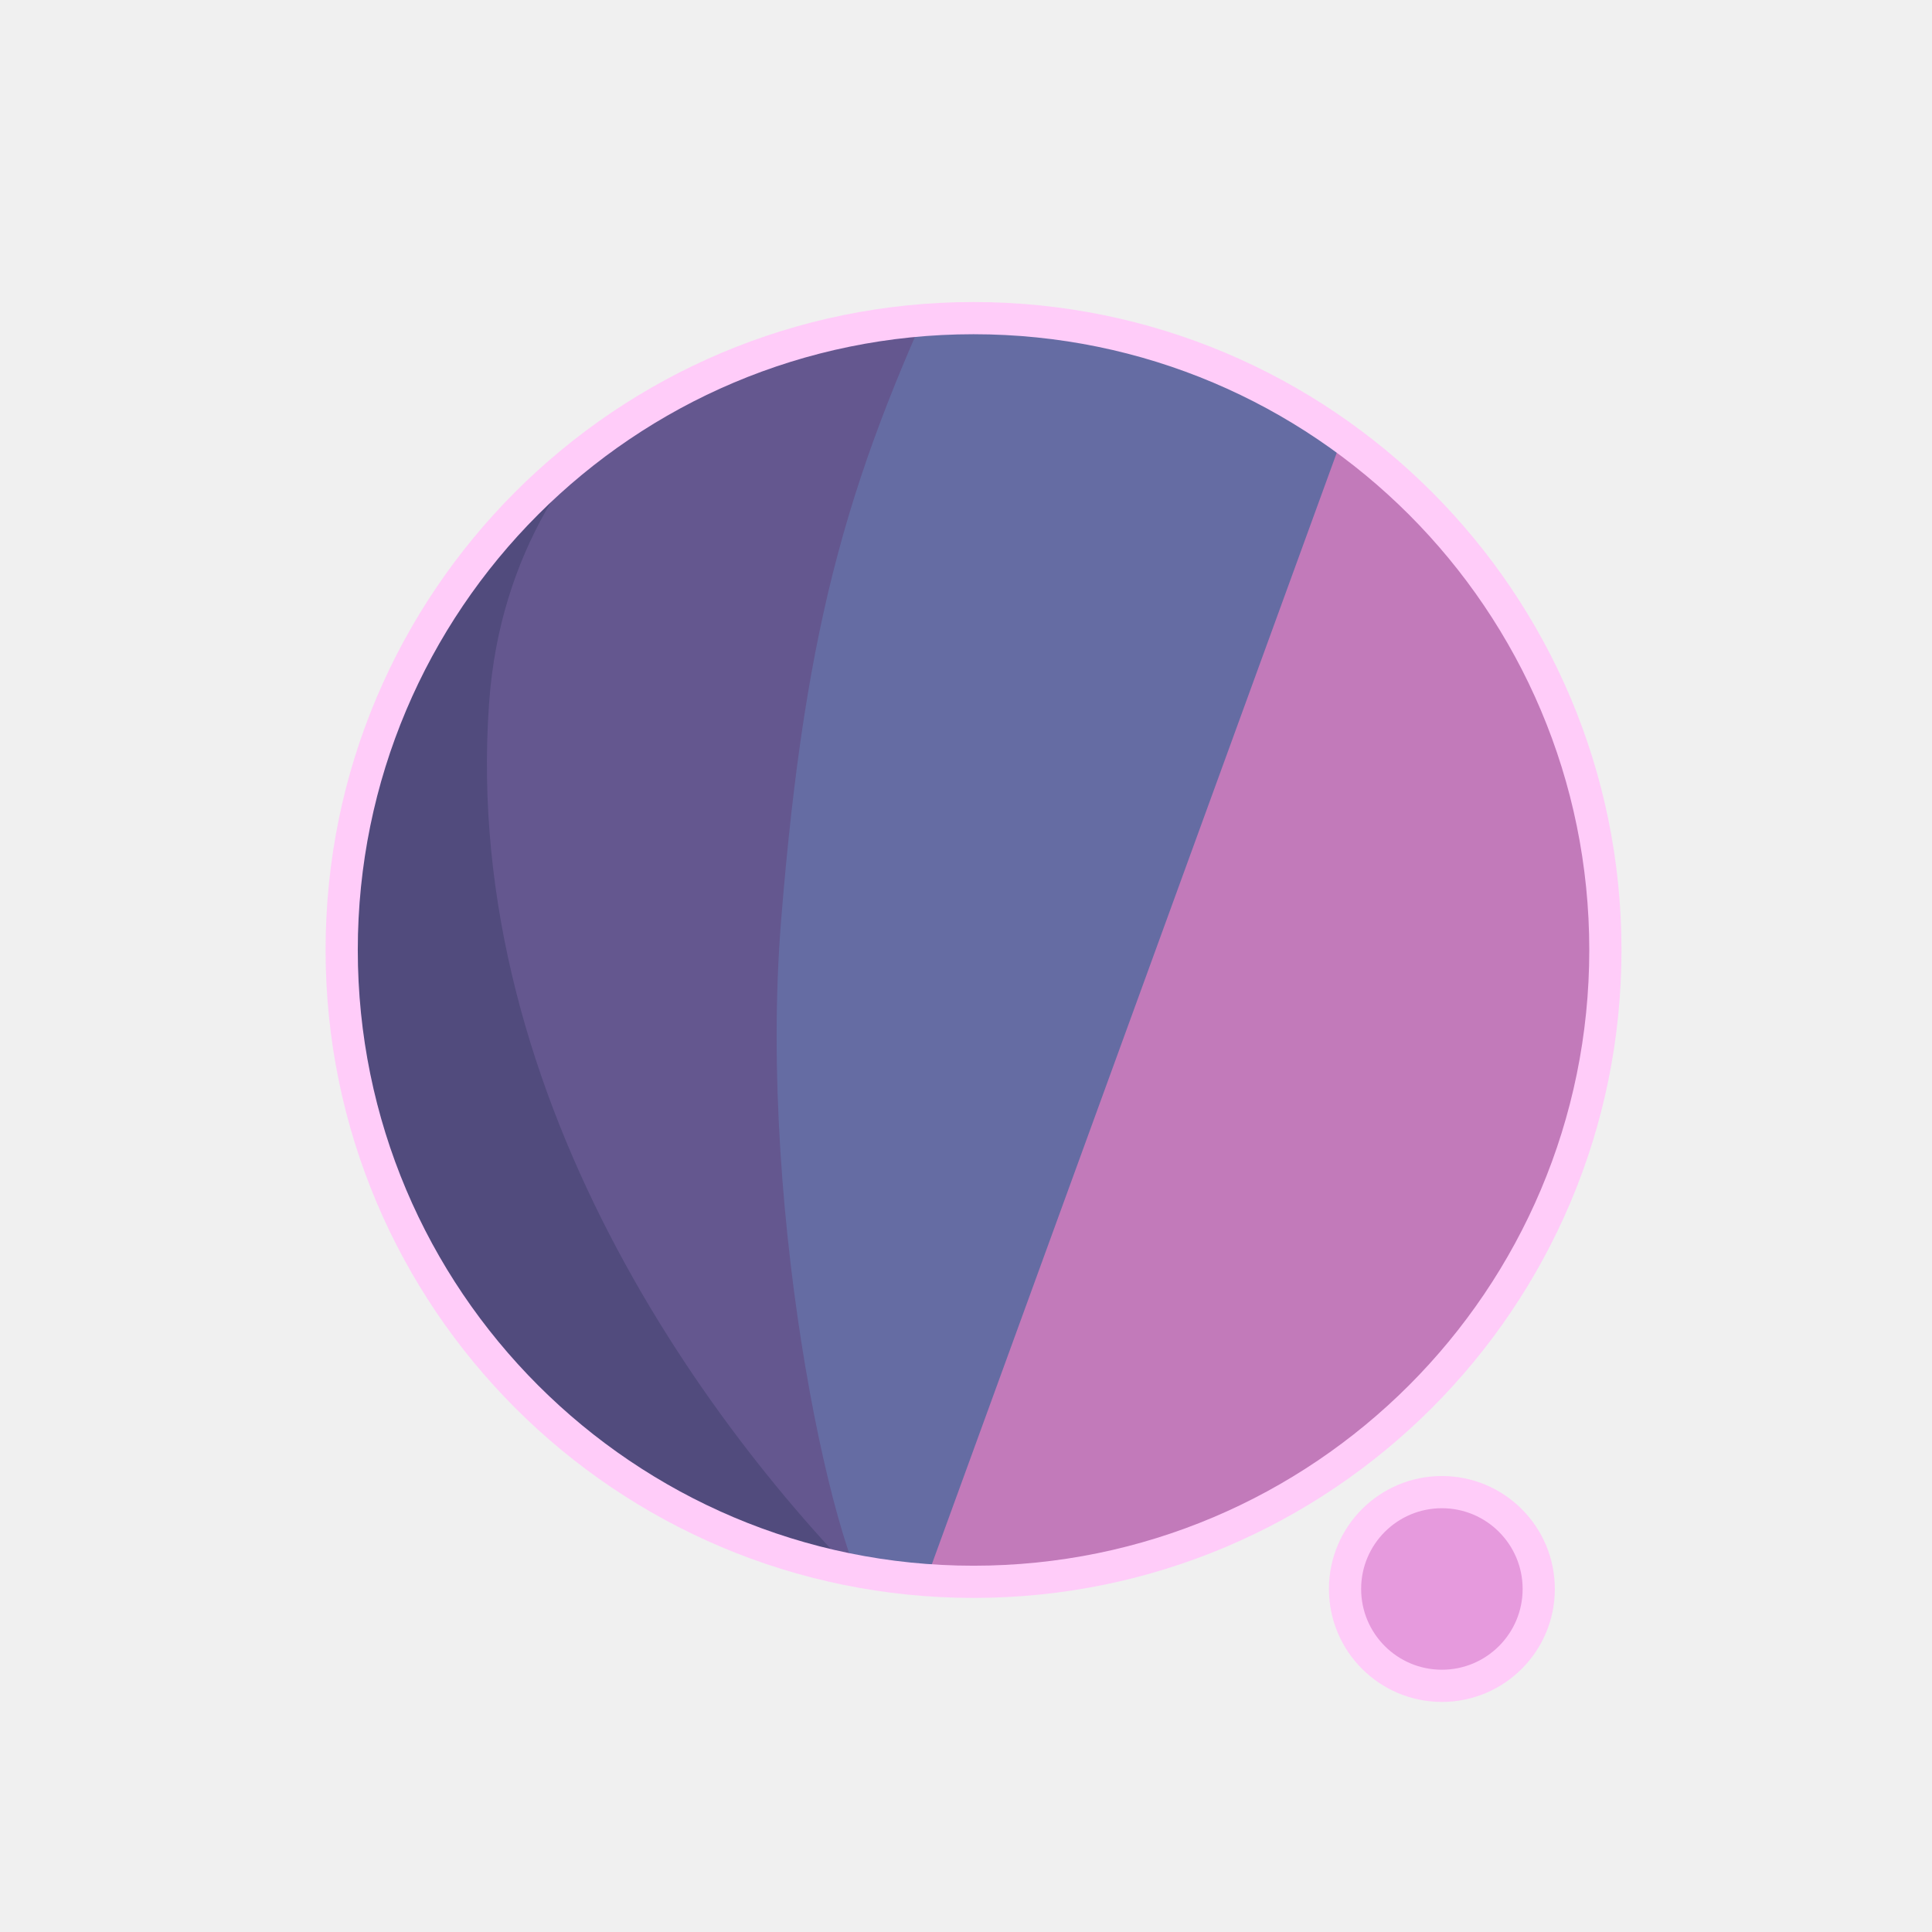
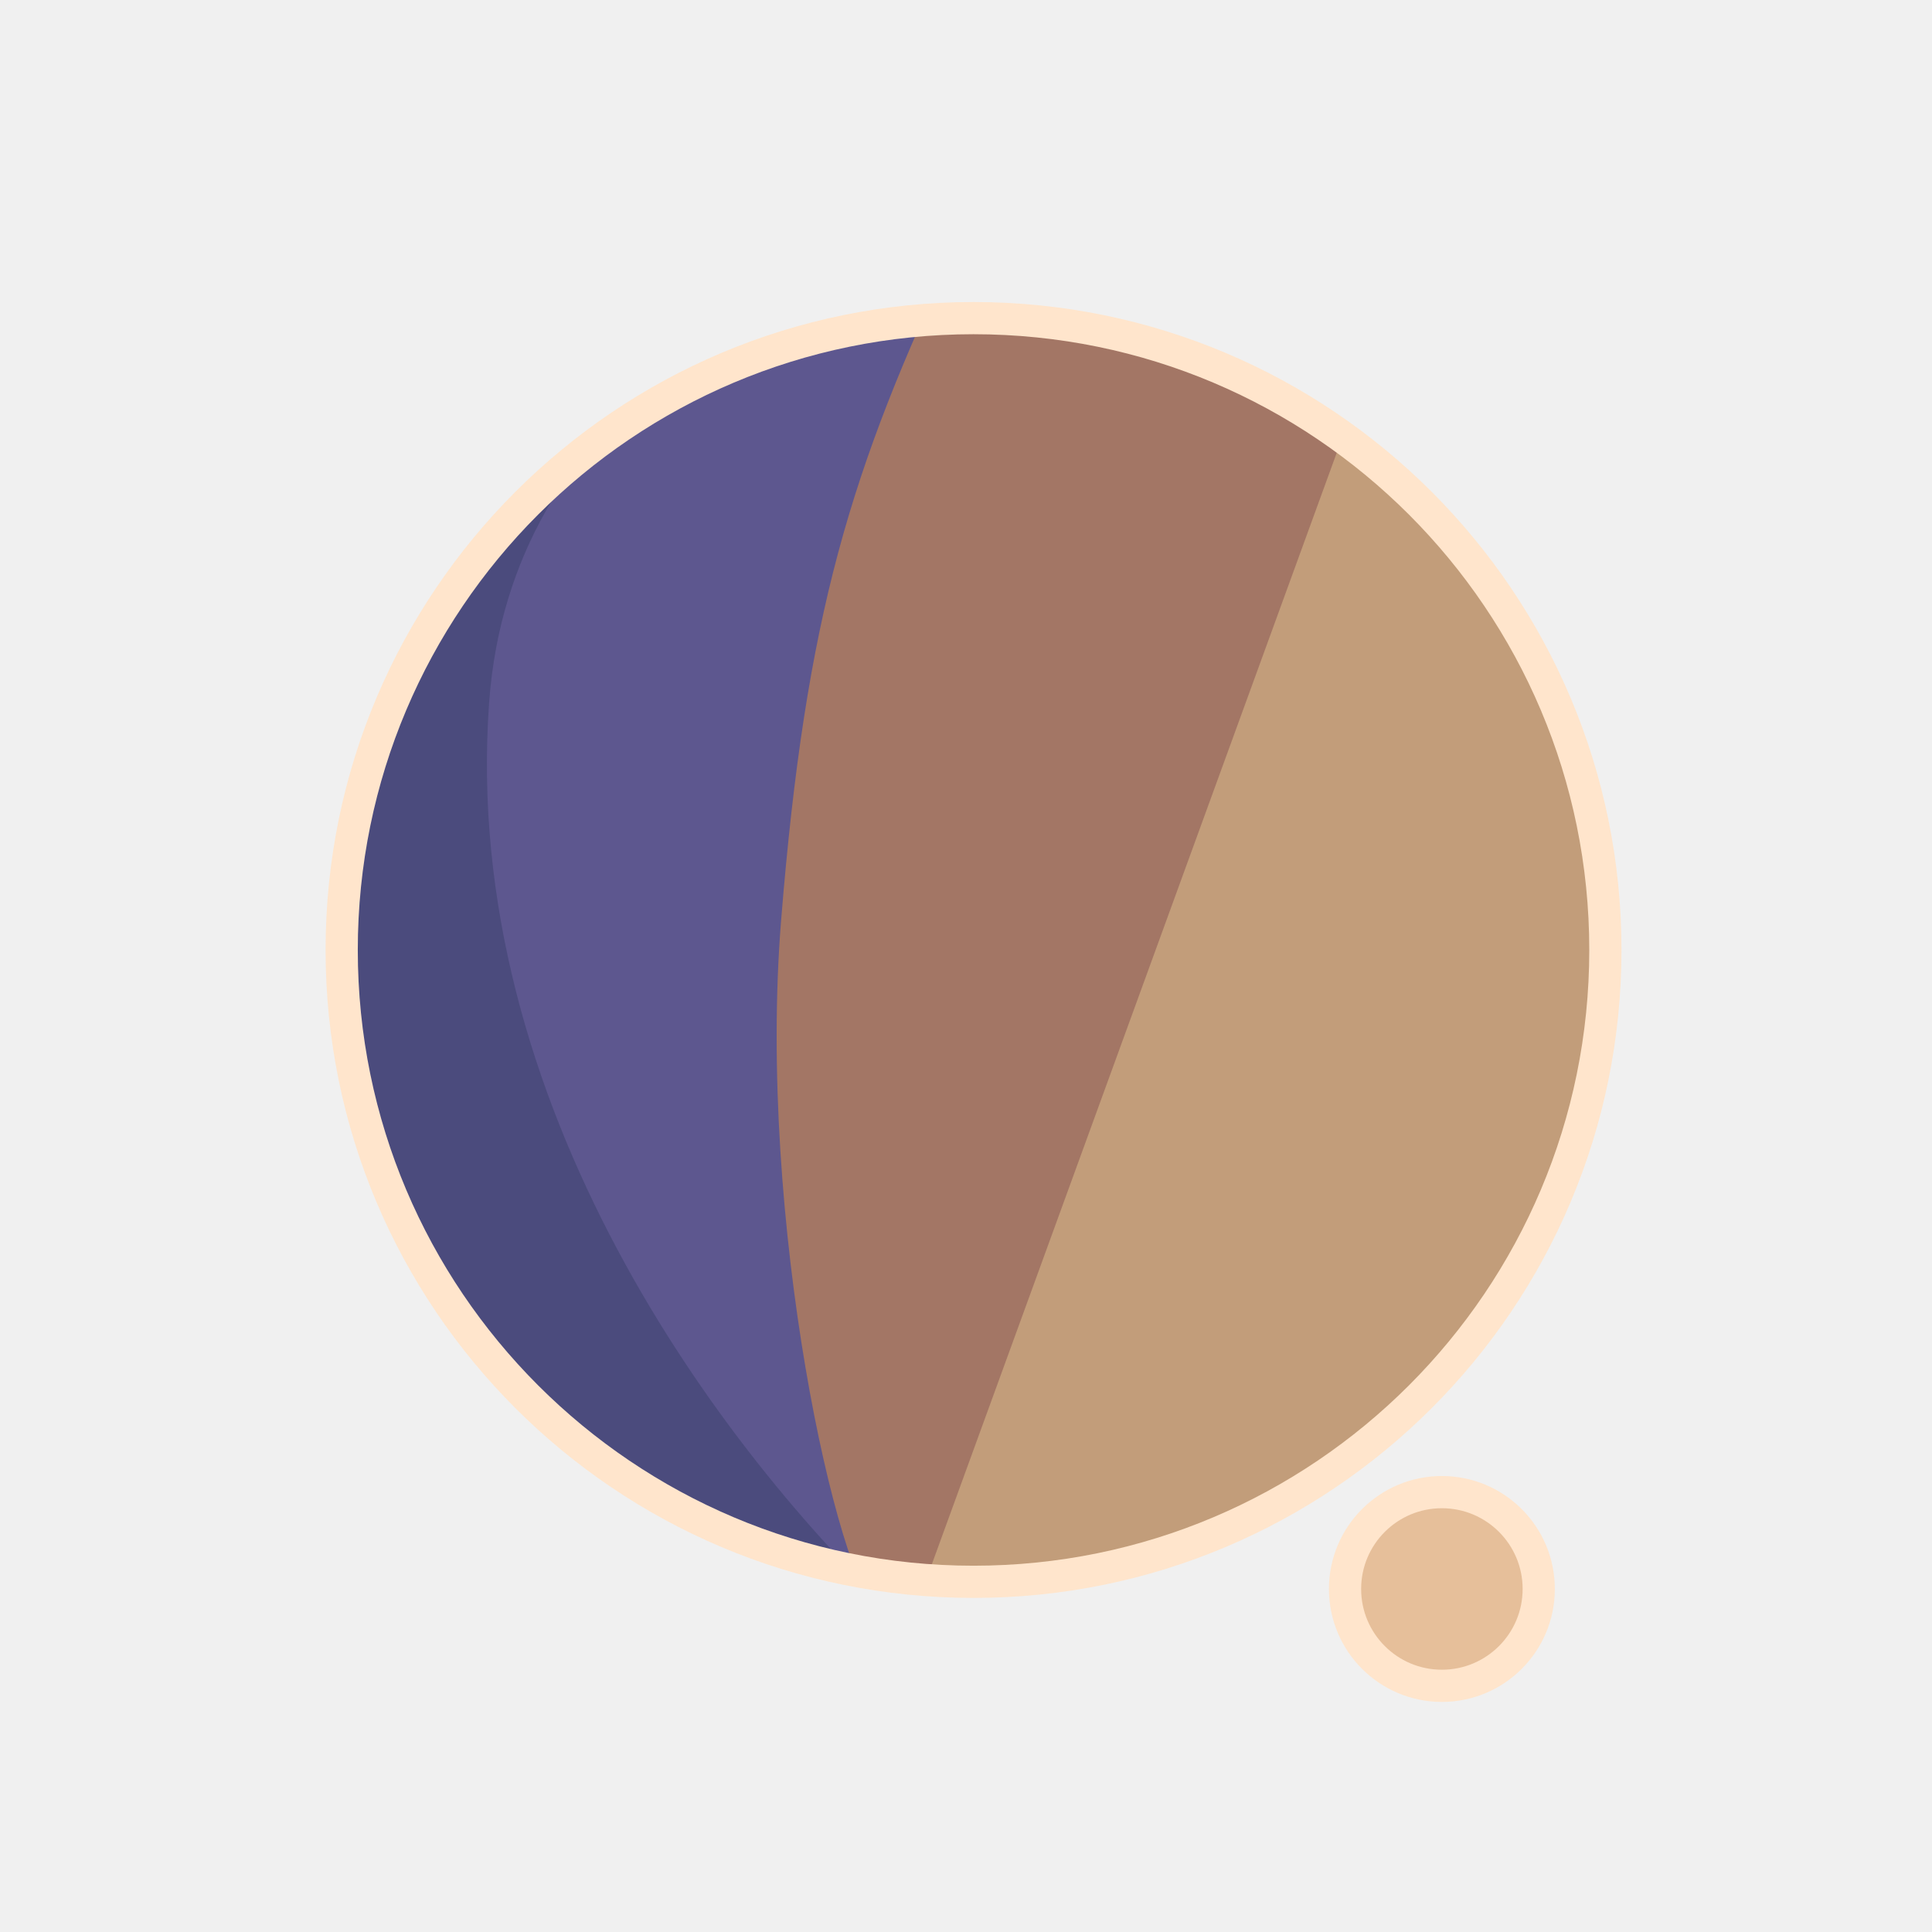
<svg xmlns="http://www.w3.org/2000/svg" width="300" height="300" viewBox="0 0 79.375 79.375" version="1.1" id="svg1">
  <defs id="defs1">
    <filter id="mask-powermask-path-effect5_inverse" style="color-interpolation-filters:sRGB" height="100" width="100" x="-50" y="-50">
      <feColorMatrix id="mask-powermask-path-effect5_primitive1" values="1" type="saturate" result="fbSourceGraphic" />
      <feColorMatrix id="mask-powermask-path-effect5_primitive2" values="-1 0 0 0 1 0 -1 0 0 1 0 0 -1 0 1 0 0 0 1 0 " in="fbSourceGraphic" />
    </filter>
    <clipPath clipPathUnits="userSpaceOnUse" id="clipPath1">
      <circle style="display:inline;fill:#000000;fill-opacity:1;stroke:none;stroke-width:0.214" id="circle3" cx="44.886" cy="38.249" r="22.842" />
    </clipPath>
    <clipPath clipPathUnits="userSpaceOnUse" id="clipPath3">
      <circle style="display:inline;opacity:1;fill:#000000;fill-opacity:1;stroke:none;stroke-width:2.646;stroke-dasharray:none;stroke-opacity:1" id="circle4" cx="39.235" cy="39.029" r="25.959" />
    </clipPath>
    <clipPath clipPathUnits="userSpaceOnUse" id="clipPath4">
      <circle style="display:inline;opacity:1;fill:#000000;fill-opacity:1;stroke:none;stroke-width:0.243" id="circle5" cx="39.997" cy="39.029" r="25.959" />
    </clipPath>
    <clipPath clipPathUnits="userSpaceOnUse" id="clipPath19">
      <g id="g20" style="display:inline">
        <circle style="display:inline;opacity:1;fill:#ffffff;fill-opacity:1;stroke:#000000;stroke-width:1.323;stroke-dasharray:none;stroke-opacity:1" id="circle20" cx="39.997" cy="39.029" r="25.959" />
        <path style="display:inline;fill:#ffffff;fill-opacity:1;stroke:none;stroke-width:1.323;stroke-linecap:round;stroke-linejoin:round;stroke-dasharray:none;stroke-opacity:1" d="M 40.972,71.749 65.107,9.074 51.262,8.513 29.654,71.374 Z" id="path20" />
      </g>
    </clipPath>
  </defs>
  <g id="layer1">
-     <circle style="display:inline;opacity:1;fill:#C27ABA;fill-opacity:1;stroke:none;stroke-width:2.646;stroke-dasharray:none;stroke-opacity:1" id="path1" cx="39.997" cy="39.029" r="25.959" />
-     <circle style="display:inline;opacity:1;fill:#E69ADD;fill-opacity:1;stroke:#FFCCF9;stroke-width:1.323;stroke-linecap:round;stroke-linejoin:round;stroke-dasharray:none;stroke-opacity:1" id="path23" cx="59.239" cy="65.282" r="3.979" />
-     <path style="display:inline;opacity:1;fill:#656CA3;fill-opacity:1;stroke:none;stroke-width:2.646;stroke-linecap:round;stroke-linejoin:round;stroke-dasharray:none;stroke-opacity:1" d="M 14.114,8.183 56.981,12.942 37.387,66.729 7.337,66.366 Z" id="path4" clip-path="url(#clipPath4)" />
-     <path style="display:inline;opacity:1;fill:#64578F;fill-opacity:1;stroke:none;stroke-width:2.646;stroke-linecap:round;stroke-linejoin:round;stroke-dasharray:none;stroke-opacity:1" d="m 38.537,10.093 c -4.366,9.204 -6.195,15.177 -7.208,27.727 -0.992,12.295 2.307,27.137 4.048,28.492 L 8.159,69.099 11.655,10.117 Z" id="path8" clip-path="url(#clipPath3)" transform="translate(0.7619726)" />
-     <path style="display:inline;opacity:1;fill:#514B7D;fill-opacity:1;stroke:none;stroke-width:2.646;stroke-linecap:round;stroke-linejoin:round;stroke-dasharray:none;stroke-opacity:1" d="m 42.193,12.318 c -4.211,1.987 -14.039,6.189 -14.818,16.984 -1.049,14.531 8.417,27.086 14.901,33.188 l -22.177,3.33 -0.971,-51.47 z" id="path12" clip-path="url(#clipPath1)" transform="matrix(1.1365,0,0,1.1365,-11.01583,-4.44086)" />
+     <circle style="display:inline;opacity:1;fill:#C29D7A;fill-opacity:1;stroke:none;stroke-width:2.646;stroke-dasharray:none;stroke-opacity:1" id="path1" cx="39.997" cy="39.029" r="25.959" />
+     <circle style="display:inline;opacity:1;fill:#E6BF9A;fill-opacity:1;stroke:#FFE5CC;stroke-width:1.323;stroke-linecap:round;stroke-linejoin:round;stroke-dasharray:none;stroke-opacity:1" id="path23" cx="59.239" cy="65.282" r="3.979" />
+     <path style="display:inline;opacity:1;fill:#A37665;fill-opacity:1;stroke:none;stroke-width:2.646;stroke-linecap:round;stroke-linejoin:round;stroke-dasharray:none;stroke-opacity:1" d="M 14.114,8.183 56.981,12.942 37.387,66.729 7.337,66.366 Z" id="path4" clip-path="url(#clipPath4)" />
+     <path style="display:inline;opacity:1;fill:#5D578F;fill-opacity:1;stroke:none;stroke-width:2.646;stroke-linecap:round;stroke-linejoin:round;stroke-dasharray:none;stroke-opacity:1" d="m 38.537,10.093 c -4.366,9.204 -6.195,15.177 -7.208,27.727 -0.992,12.295 2.307,27.137 4.048,28.492 L 8.159,69.099 11.655,10.117 Z" id="path8" clip-path="url(#clipPath3)" transform="translate(0.7619726)" />
+     <path style="display:inline;opacity:1;fill:#4B4B7D;fill-opacity:1;stroke:none;stroke-width:2.646;stroke-linecap:round;stroke-linejoin:round;stroke-dasharray:none;stroke-opacity:1" d="m 42.193,12.318 c -4.211,1.987 -14.039,6.189 -14.818,16.984 -1.049,14.531 8.417,27.086 14.901,33.188 l -22.177,3.33 -0.971,-51.47 z" id="path12" clip-path="url(#clipPath1)" transform="matrix(1.1365,0,0,1.1365,-11.01583,-4.44086)" />
    <path style="display:inline;fill:none;stroke:#ffffff;stroke-width:5.292;stroke-linecap:round;stroke-linejoin:round;stroke-dasharray:none;stroke-opacity:1" d="M 56.155,14.893 37.161,67.307 c 0.345,-0.826 6.533,-17.661 9.644,-21.104 4.78,-5.292 13.008,-2.765 13.143,4.977 0.044,2.513 -1.431,15.998 -1.431,15.998" id="path2" clip-path="url(#clipPath19)" mask="none" />
-     <circle style="display:inline;opacity:1;fill:none;fill-opacity:0;stroke:#FFCCF9;stroke-width:1.323;stroke-dasharray:none;stroke-opacity:1" id="circle8" cx="39.997" cy="39.029" r="25.959" />
+     <circle style="display:inline;opacity:1;fill:none;fill-opacity:0;stroke:#FFE5CC;stroke-width:1.323;stroke-dasharray:none;stroke-opacity:1" id="circle8" cx="39.997" cy="39.029" r="25.959" />
  </g>
</svg>
